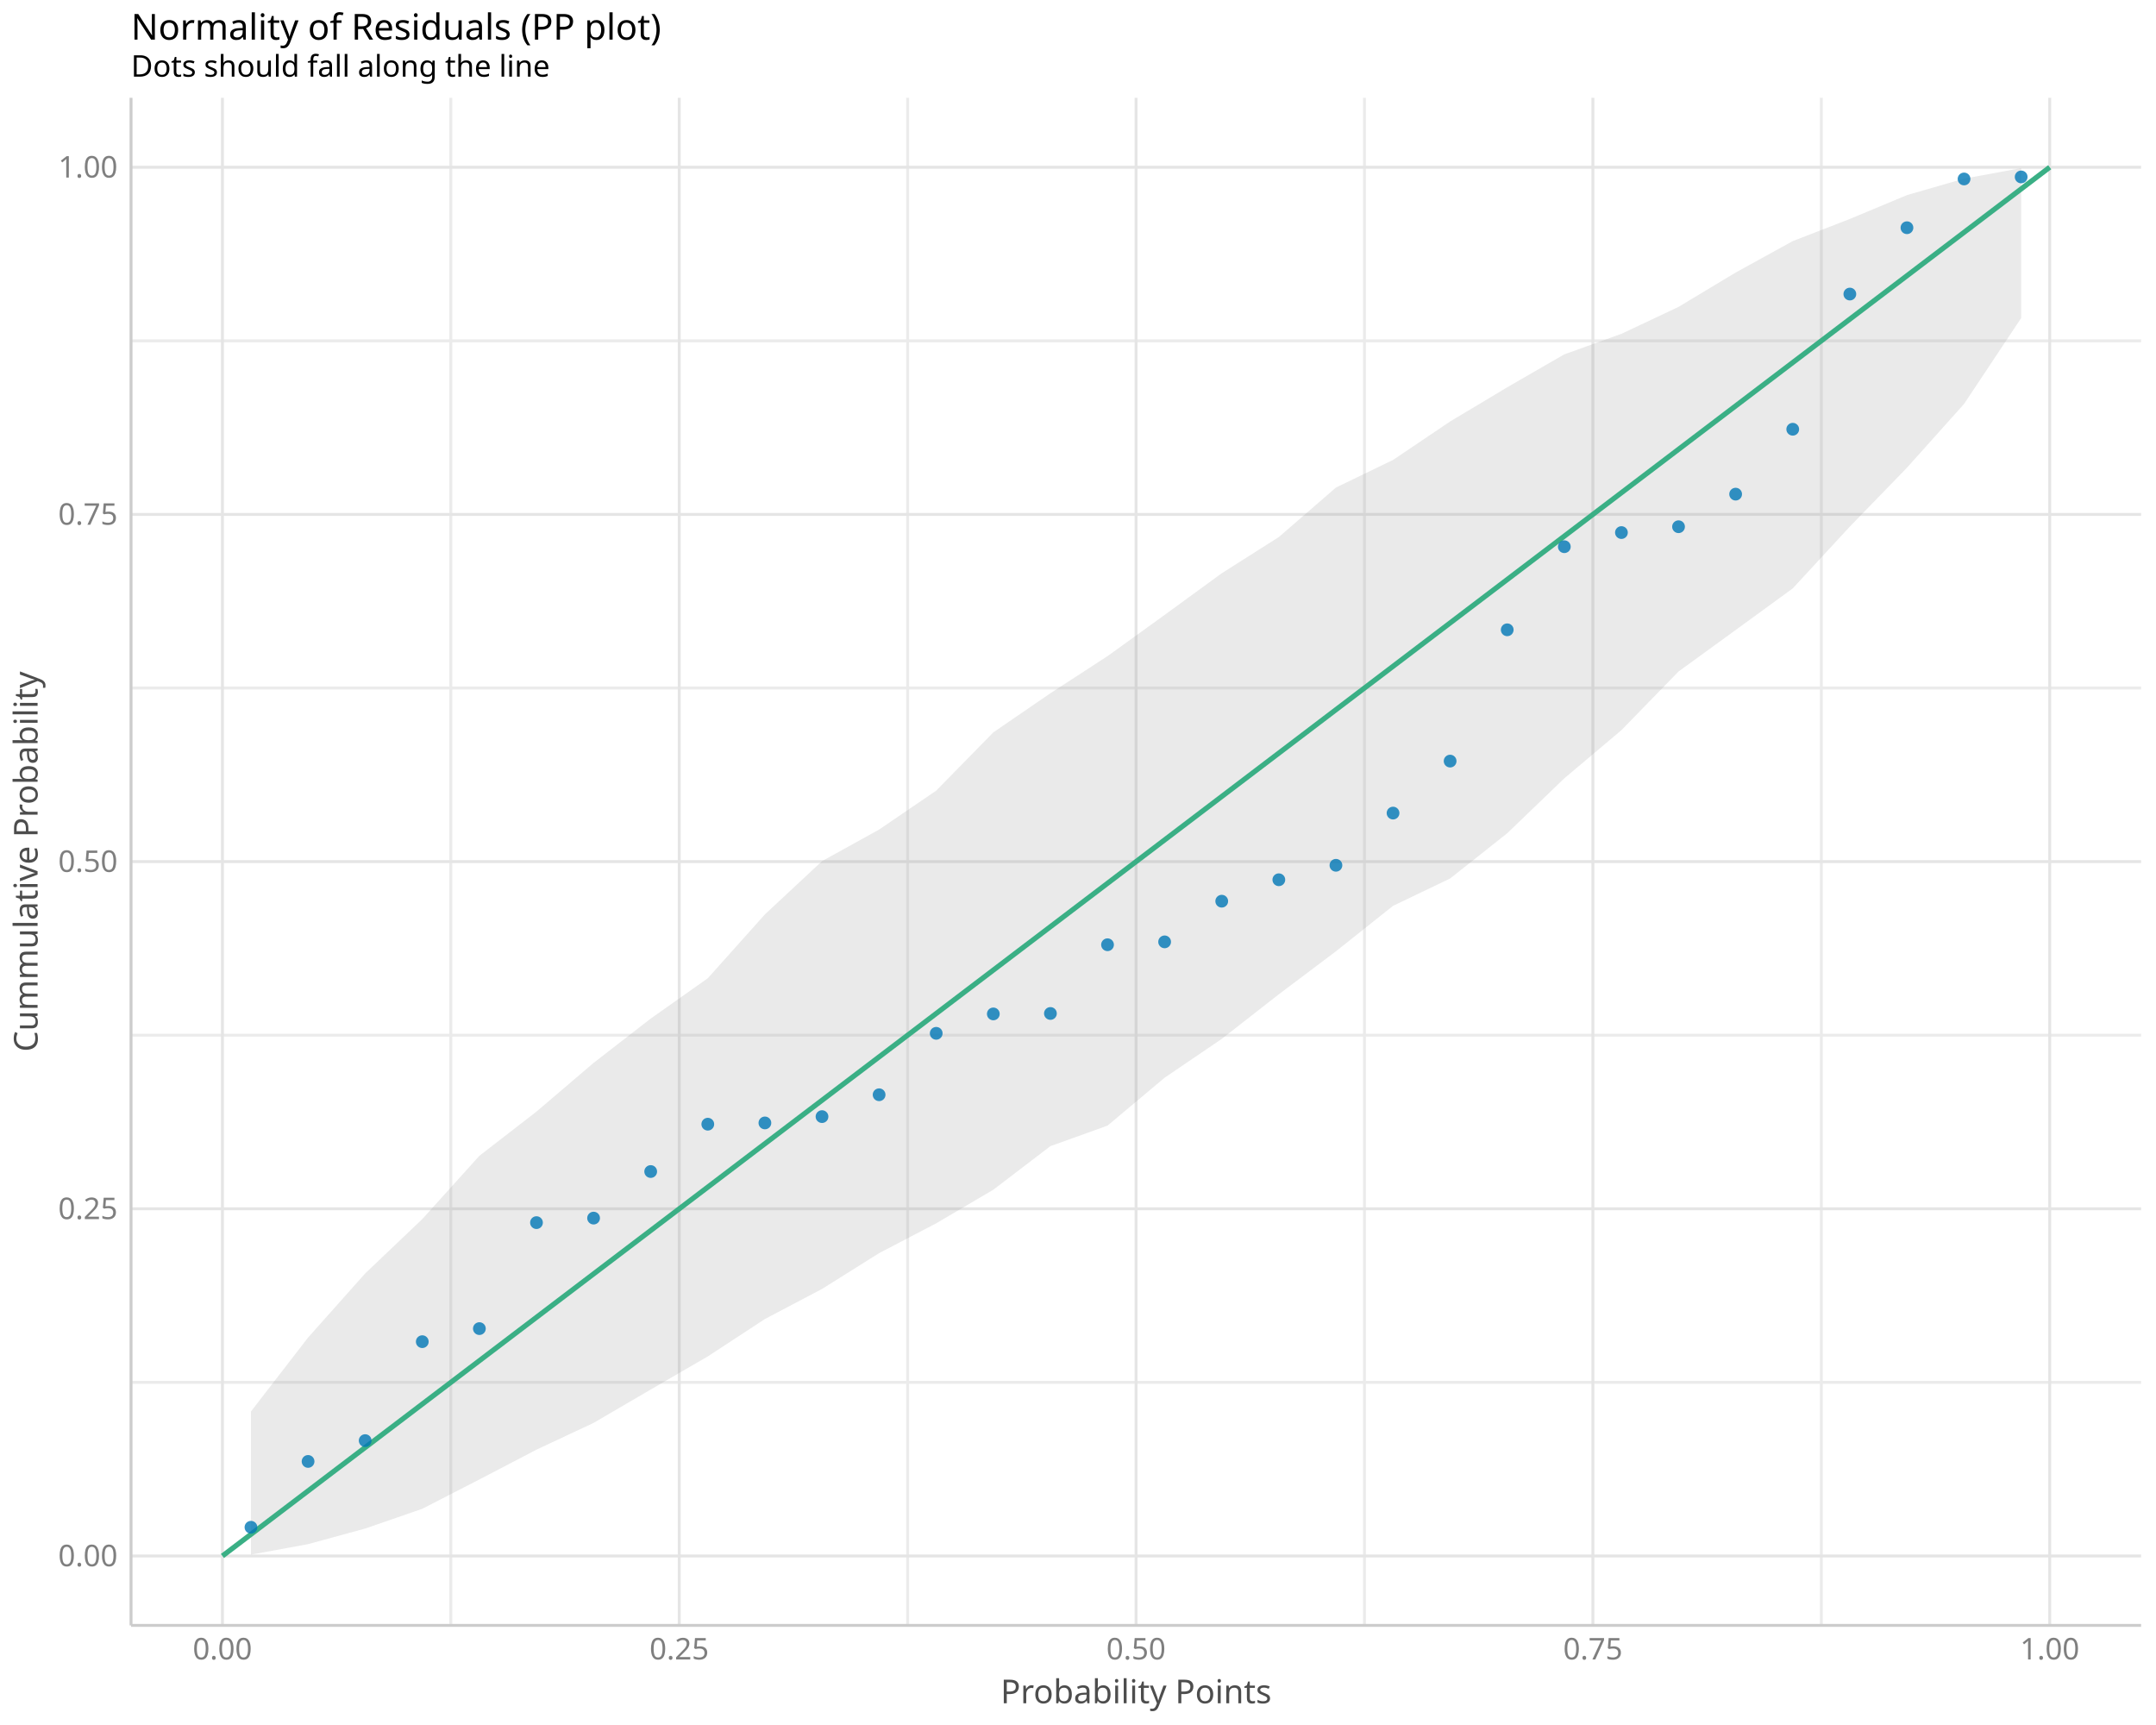
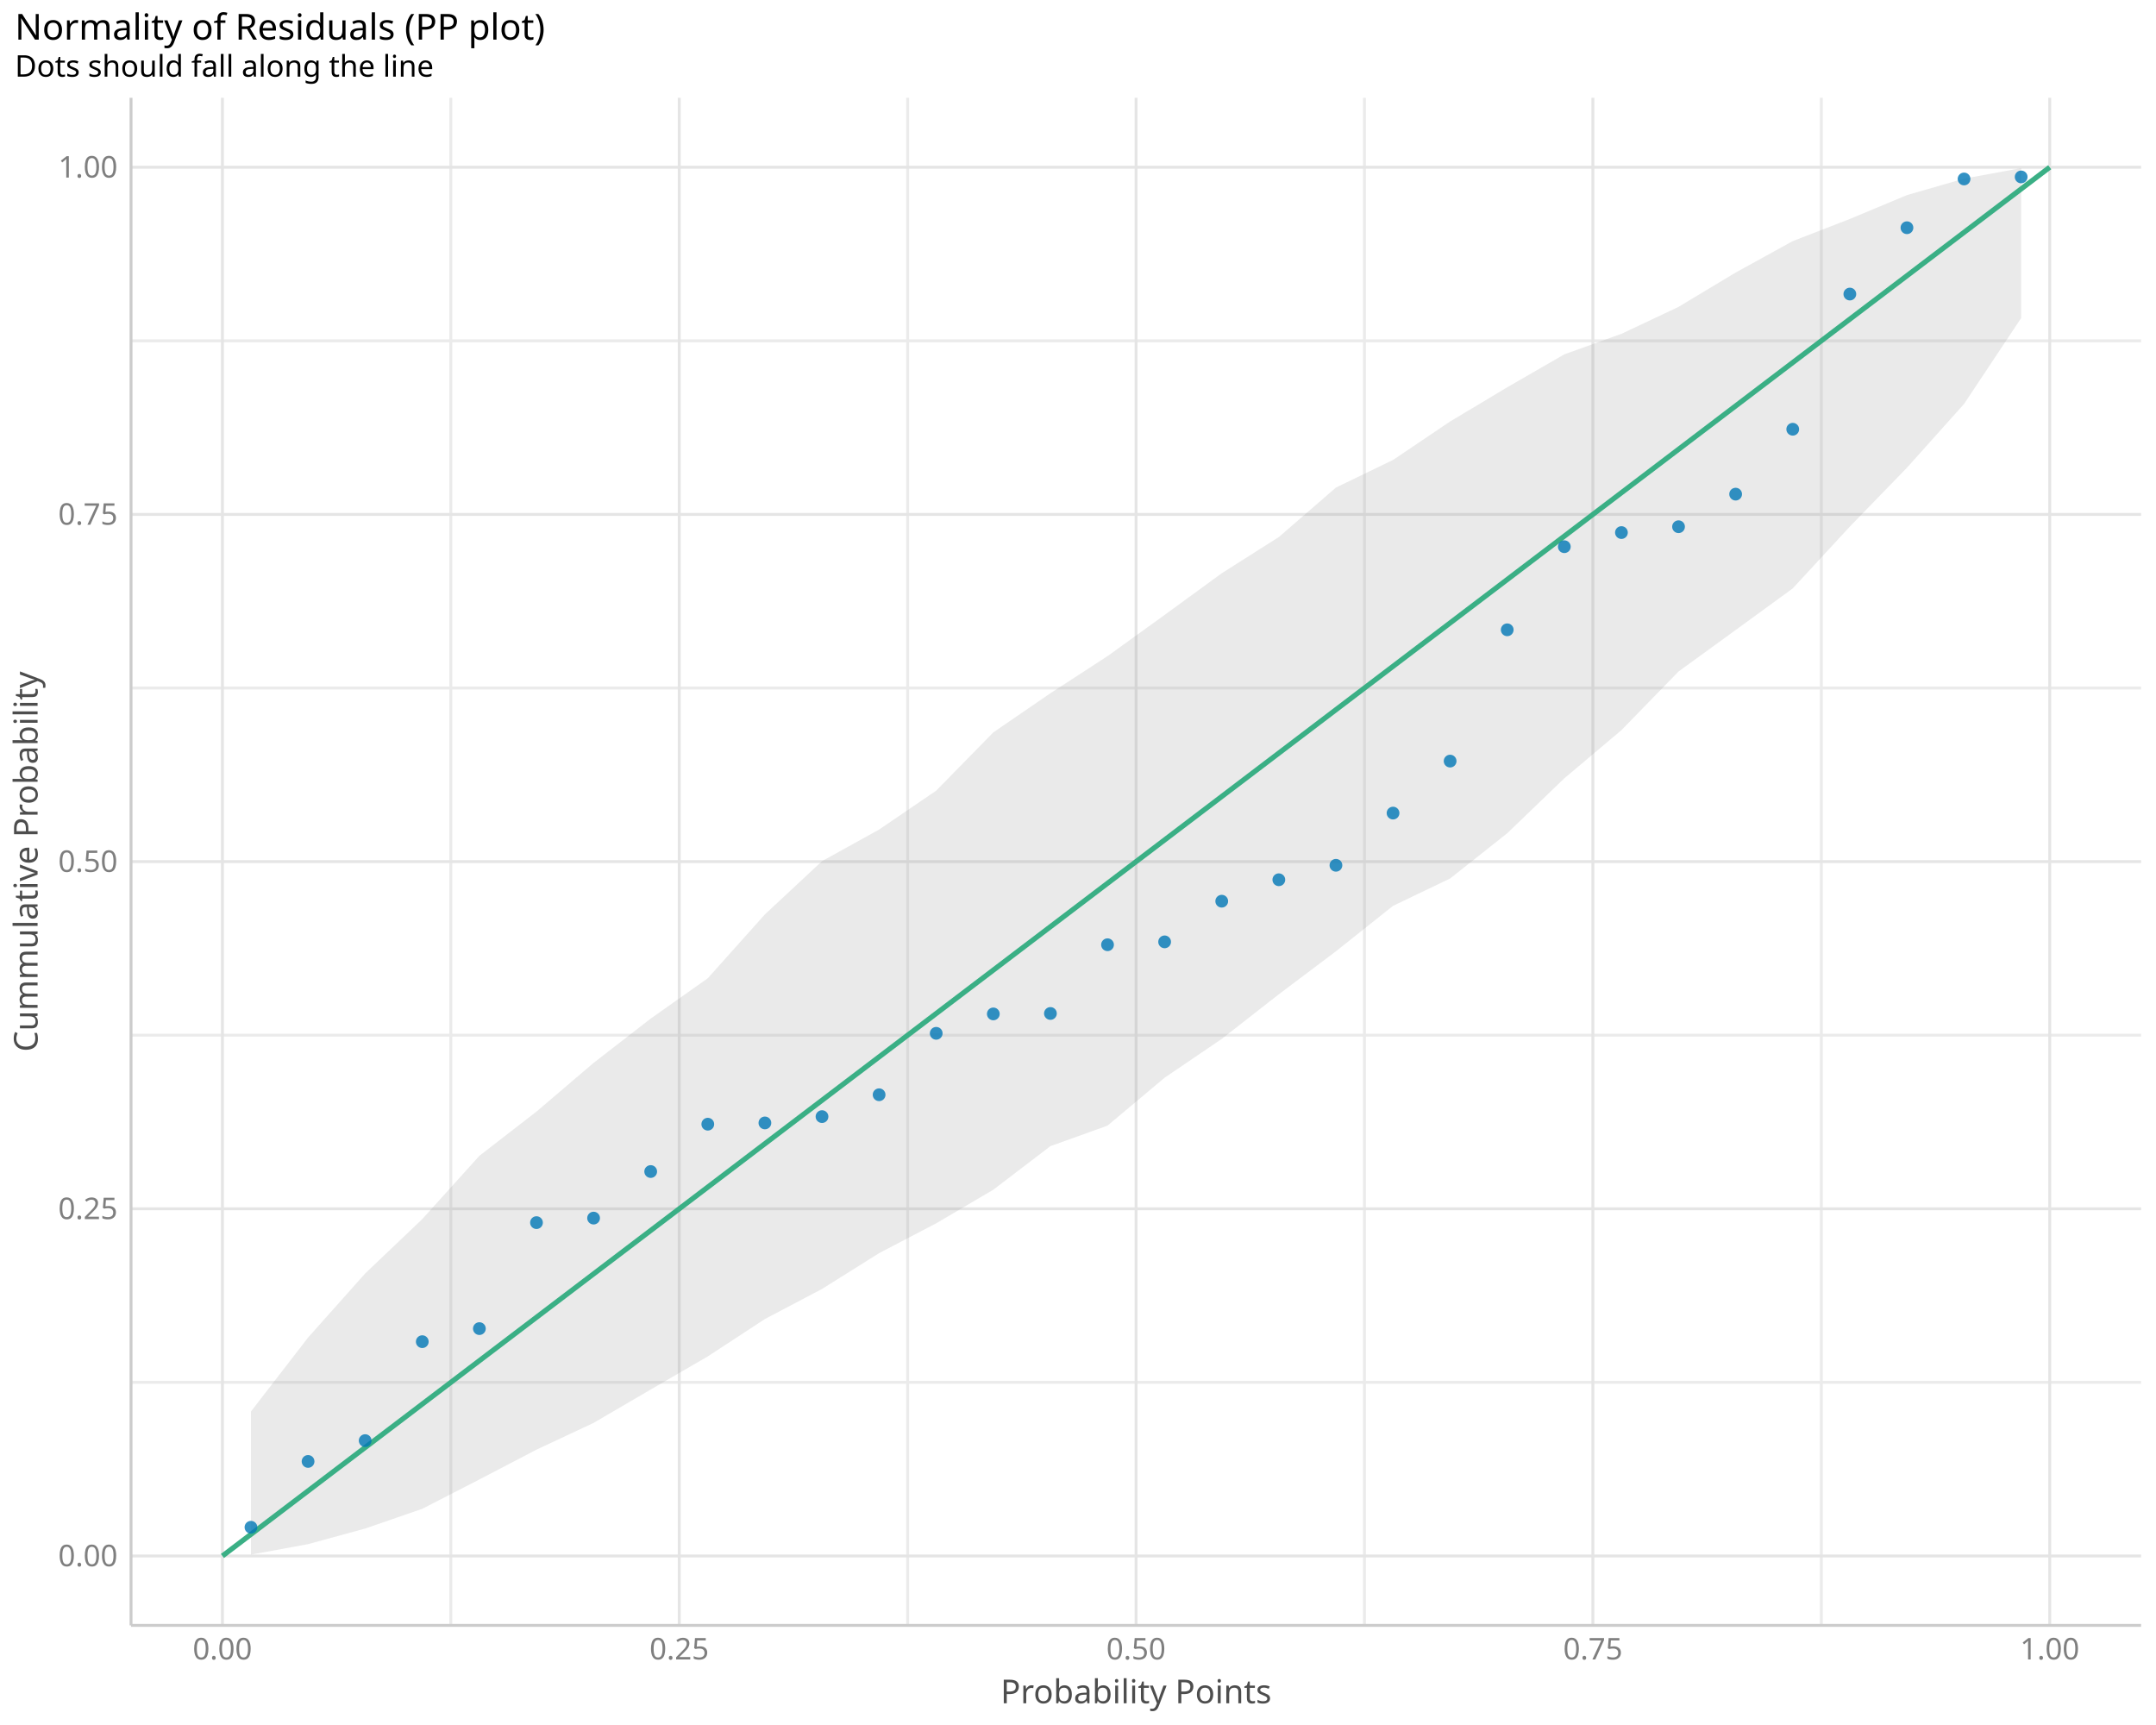
<svg xmlns="http://www.w3.org/2000/svg" class="svglite" data-engine-version="2.0" width="720.00pt" height="576.00pt" viewBox="0 0 720.00 576.00">
  <defs>
    <style type="text/css">
    .svglite line, .svglite polyline, .svglite polygon, .svglite path, .svglite rect, .svglite circle {
      fill: none;
      stroke: #000000;
      stroke-linecap: round;
      stroke-linejoin: round;
      stroke-miterlimit: 10.00;
    }
  </style>
  </defs>
  <rect width="100%" height="100%" style="stroke: none; fill: #FFFFFF;" />
  <defs>
    <clipPath id="cpMC4wMHw3MjAuMDB8MC4wMHw1NzYuMDA=">
      <rect x="0.00" y="0.00" width="720.00" height="576.00" />
    </clipPath>
  </defs>
  <g clip-path="url(#cpMC4wMHw3MjAuMDB8MC4wMHw1NzYuMDA=)">
    <rect x="0.00" y="0.00" width="720.00" height="576.00" style="stroke-width: 0.97; stroke: #FFFFFF; fill: #FFFFFF;" />
  </g>
  <defs>
    <clipPath id="cpNDMuNzZ8NzE1LjAyfDMyLjY2fDU0Mi43NA==">
      <rect x="43.76" y="32.66" width="671.26" height="510.08" />
    </clipPath>
  </defs>
  <g clip-path="url(#cpNDMuNzZ8NzE1LjAyfDMyLjY2fDU0Mi43NA==)">
    <rect x="43.76" y="32.66" width="671.26" height="510.08" style="stroke-width: 0.97; stroke: none; fill: #FFFFFF;" />
    <polyline points="43.76,461.59 715.02,461.59 " style="stroke-width: 0.97; stroke: #EBEBEB; stroke-linecap: butt;" />
    <polyline points="43.76,345.66 715.02,345.66 " style="stroke-width: 0.97; stroke: #EBEBEB; stroke-linecap: butt;" />
    <polyline points="43.76,229.74 715.02,229.74 " style="stroke-width: 0.97; stroke: #EBEBEB; stroke-linecap: butt;" />
    <polyline points="43.76,113.81 715.02,113.81 " style="stroke-width: 0.97; stroke: #EBEBEB; stroke-linecap: butt;" />
    <polyline points="150.55,542.74 150.55,32.66 " style="stroke-width: 0.97; stroke: #EBEBEB; stroke-linecap: butt;" />
    <polyline points="303.11,542.74 303.11,32.66 " style="stroke-width: 0.97; stroke: #EBEBEB; stroke-linecap: butt;" />
    <polyline points="455.67,542.74 455.67,32.66 " style="stroke-width: 0.97; stroke: #EBEBEB; stroke-linecap: butt;" />
    <polyline points="608.23,542.74 608.23,32.66 " style="stroke-width: 0.97; stroke: #EBEBEB; stroke-linecap: butt;" />
    <polyline points="43.76,519.56 715.02,519.56 " style="stroke-width: 0.97; stroke: #E5E5E5; stroke-linecap: butt;" />
    <polyline points="43.76,403.63 715.02,403.63 " style="stroke-width: 0.97; stroke: #E5E5E5; stroke-linecap: butt;" />
    <polyline points="43.76,287.70 715.02,287.70 " style="stroke-width: 0.97; stroke: #E5E5E5; stroke-linecap: butt;" />
    <polyline points="43.76,171.77 715.02,171.77 " style="stroke-width: 0.97; stroke: #E5E5E5; stroke-linecap: butt;" />
    <polyline points="43.76,55.84 715.02,55.84 " style="stroke-width: 0.97; stroke: #E5E5E5; stroke-linecap: butt;" />
    <polyline points="74.28,542.74 74.28,32.66 " style="stroke-width: 0.97; stroke: #E5E5E5; stroke-linecap: butt;" />
    <polyline points="226.83,542.74 226.83,32.66 " style="stroke-width: 0.97; stroke: #E5E5E5; stroke-linecap: butt;" />
    <polyline points="379.39,542.74 379.39,32.66 " style="stroke-width: 0.97; stroke: #E5E5E5; stroke-linecap: butt;" />
    <polyline points="531.95,542.74 531.95,32.66 " style="stroke-width: 0.97; stroke: #E5E5E5; stroke-linecap: butt;" />
    <polyline points="684.51,542.74 684.51,32.66 " style="stroke-width: 0.97; stroke: #E5E5E5; stroke-linecap: butt;" />
    <polygon points="83.81,471.31 102.88,446.63 121.95,425.22 141.02,407.07 160.09,385.94 179.16,371.17 198.23,354.92 217.30,340.12 236.37,326.65 255.44,305.33 274.51,287.55 293.58,277.00 312.65,264.00 331.72,244.55 350.79,231.48 369.86,219.09 388.93,205.33 408.00,191.42 427.07,179.32 446.14,162.80 465.21,153.58 484.27,140.74 503.34,129.32 522.41,118.32 541.48,111.47 560.55,102.47 579.62,91.01 598.69,80.51 617.76,73.11 636.83,65.15 655.90,59.65 674.97,56.14 674.97,106.20 655.90,134.88 636.83,156.18 617.76,175.83 598.69,196.48 579.62,210.37 560.55,224.22 541.48,243.81 522.41,259.89 503.34,278.23 484.27,293.34 465.21,302.47 446.14,317.65 427.07,332.00 408.00,346.90 388.93,359.86 369.86,375.86 350.79,382.71 331.72,397.26 312.65,408.48 293.58,418.44 274.51,430.40 255.44,440.44 236.37,452.92 217.30,463.98 198.23,475.12 179.16,484.06 160.09,494.01 141.02,503.81 121.95,510.40 102.88,515.61 83.81,519.11 " style="stroke-width: 0.00; stroke: none; fill: #999999; fill-opacity: 0.20;" />
    <polyline points="83.81,471.31 102.88,446.63 121.95,425.22 141.02,407.07 160.09,385.94 179.16,371.17 198.23,354.92 217.30,340.12 236.37,326.65 255.44,305.33 274.51,287.55 293.58,277.00 312.65,264.00 331.72,244.55 350.79,231.48 369.86,219.09 388.93,205.33 408.00,191.42 427.07,179.32 446.14,162.80 465.21,153.58 484.27,140.74 503.34,129.32 522.41,118.32 541.48,111.47 560.55,102.47 579.62,91.01 598.69,80.51 617.76,73.11 636.83,65.15 655.90,59.65 674.97,56.14 " style="stroke-width: 1.07; stroke: none;" />
    <polyline points="674.97,106.20 655.90,134.88 636.83,156.18 617.76,175.83 598.69,196.48 579.62,210.37 560.55,224.22 541.48,243.81 522.41,259.89 503.34,278.23 484.27,293.34 465.21,302.47 446.14,317.65 427.07,332.00 408.00,346.90 388.93,359.86 369.86,375.86 350.79,382.71 331.72,397.26 312.65,408.48 293.58,418.44 274.51,430.40 255.44,440.44 236.37,452.92 217.30,463.98 198.23,475.12 179.16,484.06 160.09,494.01 141.02,503.81 121.95,510.40 102.88,515.61 83.81,519.11 " style="stroke-width: 1.07; stroke: none;" />
    <polyline points="74.28,519.56 684.51,55.84 " style="stroke-width: 1.71; stroke: #3AAF85; stroke-linecap: butt;" />
    <circle cx="83.81" cy="509.97" r="2.13" style="stroke-width: 0.00; stroke: none; fill: #0077B5; fill-opacity: 0.80;" />
    <circle cx="102.88" cy="487.99" r="2.13" style="stroke-width: 0.00; stroke: none; fill: #0077B5; fill-opacity: 0.80;" />
    <circle cx="121.95" cy="481.04" r="2.13" style="stroke-width: 0.00; stroke: none; fill: #0077B5; fill-opacity: 0.80;" />
    <circle cx="141.02" cy="448.00" r="2.13" style="stroke-width: 0.00; stroke: none; fill: #0077B5; fill-opacity: 0.80;" />
    <circle cx="160.09" cy="443.64" r="2.13" style="stroke-width: 0.00; stroke: none; fill: #0077B5; fill-opacity: 0.80;" />
    <circle cx="179.16" cy="408.25" r="2.13" style="stroke-width: 0.00; stroke: none; fill: #0077B5; fill-opacity: 0.80;" />
    <circle cx="198.23" cy="406.74" r="2.13" style="stroke-width: 0.00; stroke: none; fill: #0077B5; fill-opacity: 0.80;" />
    <circle cx="217.30" cy="391.19" r="2.13" style="stroke-width: 0.00; stroke: none; fill: #0077B5; fill-opacity: 0.80;" />
    <circle cx="236.37" cy="375.38" r="2.13" style="stroke-width: 0.00; stroke: none; fill: #0077B5; fill-opacity: 0.80;" />
    <circle cx="255.44" cy="374.96" r="2.13" style="stroke-width: 0.00; stroke: none; fill: #0077B5; fill-opacity: 0.80;" />
    <circle cx="274.51" cy="372.85" r="2.13" style="stroke-width: 0.00; stroke: none; fill: #0077B5; fill-opacity: 0.80;" />
    <circle cx="293.58" cy="365.55" r="2.13" style="stroke-width: 0.00; stroke: none; fill: #0077B5; fill-opacity: 0.80;" />
    <circle cx="312.65" cy="345.04" r="2.13" style="stroke-width: 0.00; stroke: none; fill: #0077B5; fill-opacity: 0.80;" />
    <circle cx="331.72" cy="338.56" r="2.13" style="stroke-width: 0.00; stroke: none; fill: #0077B5; fill-opacity: 0.80;" />
    <circle cx="350.79" cy="338.41" r="2.13" style="stroke-width: 0.00; stroke: none; fill: #0077B5; fill-opacity: 0.80;" />
    <circle cx="369.86" cy="315.46" r="2.13" style="stroke-width: 0.00; stroke: none; fill: #0077B5; fill-opacity: 0.80;" />
    <circle cx="388.93" cy="314.50" r="2.13" style="stroke-width: 0.00; stroke: none; fill: #0077B5; fill-opacity: 0.80;" />
    <circle cx="408.00" cy="300.92" r="2.13" style="stroke-width: 0.00; stroke: none; fill: #0077B5; fill-opacity: 0.80;" />
    <circle cx="427.07" cy="293.76" r="2.13" style="stroke-width: 0.00; stroke: none; fill: #0077B5; fill-opacity: 0.80;" />
    <circle cx="446.14" cy="288.93" r="2.13" style="stroke-width: 0.00; stroke: none; fill: #0077B5; fill-opacity: 0.80;" />
    <circle cx="465.21" cy="271.50" r="2.13" style="stroke-width: 0.00; stroke: none; fill: #0077B5; fill-opacity: 0.80;" />
    <circle cx="484.27" cy="254.14" r="2.13" style="stroke-width: 0.00; stroke: none; fill: #0077B5; fill-opacity: 0.80;" />
    <circle cx="503.34" cy="210.30" r="2.13" style="stroke-width: 0.00; stroke: none; fill: #0077B5; fill-opacity: 0.80;" />
    <circle cx="522.41" cy="182.55" r="2.13" style="stroke-width: 0.00; stroke: none; fill: #0077B5; fill-opacity: 0.80;" />
    <circle cx="541.48" cy="177.83" r="2.13" style="stroke-width: 0.00; stroke: none; fill: #0077B5; fill-opacity: 0.80;" />
    <circle cx="560.55" cy="175.88" r="2.13" style="stroke-width: 0.00; stroke: none; fill: #0077B5; fill-opacity: 0.80;" />
    <circle cx="579.62" cy="165.00" r="2.13" style="stroke-width: 0.00; stroke: none; fill: #0077B5; fill-opacity: 0.80;" />
    <circle cx="598.69" cy="143.33" r="2.13" style="stroke-width: 0.00; stroke: none; fill: #0077B5; fill-opacity: 0.80;" />
    <circle cx="617.76" cy="98.19" r="2.13" style="stroke-width: 0.00; stroke: none; fill: #0077B5; fill-opacity: 0.80;" />
    <circle cx="636.83" cy="76.04" r="2.13" style="stroke-width: 0.00; stroke: none; fill: #0077B5; fill-opacity: 0.80;" />
    <circle cx="655.90" cy="59.76" r="2.13" style="stroke-width: 0.00; stroke: none; fill: #0077B5; fill-opacity: 0.80;" />
    <circle cx="674.97" cy="59.08" r="2.13" style="stroke-width: 0.00; stroke: none; fill: #0077B5; fill-opacity: 0.80;" />
  </g>
  <g clip-path="url(#cpMC4wMHw3MjAuMDB8MC4wMHw1NzYuMDA=)">
    <polyline points="43.76,542.74 43.76,32.66 " style="stroke-width: 0.97; stroke: #CCCCCC; stroke-linecap: butt;" />
    <text x="39.28" y="523.00" text-anchor="end" style="font-size: 10.00px; fill: #7F7F7F; font-family: sans;" textLength="19.46px" lengthAdjust="spacingAndGlyphs">0.00</text>
    <text x="39.28" y="407.07" text-anchor="end" style="font-size: 10.00px; fill: #7F7F7F; font-family: sans;" textLength="19.46px" lengthAdjust="spacingAndGlyphs">0.25</text>
    <text x="39.28" y="291.14" text-anchor="end" style="font-size: 10.00px; fill: #7F7F7F; font-family: sans;" textLength="19.46px" lengthAdjust="spacingAndGlyphs">0.50</text>
    <text x="39.28" y="175.21" text-anchor="end" style="font-size: 10.00px; fill: #7F7F7F; font-family: sans;" textLength="19.46px" lengthAdjust="spacingAndGlyphs">0.75</text>
    <text x="39.28" y="59.29" text-anchor="end" style="font-size: 10.00px; fill: #7F7F7F; font-family: sans;" textLength="19.46px" lengthAdjust="spacingAndGlyphs">1.00</text>
    <polyline points="43.76,542.74 715.02,542.74 " style="stroke-width: 0.97; stroke: #CCCCCC; stroke-linecap: butt;" />
    <text x="74.28" y="554.11" text-anchor="middle" style="font-size: 10.00px; fill: #7F7F7F; font-family: sans;" textLength="19.46px" lengthAdjust="spacingAndGlyphs">0.00</text>
    <text x="226.83" y="554.11" text-anchor="middle" style="font-size: 10.00px; fill: #7F7F7F; font-family: sans;" textLength="19.46px" lengthAdjust="spacingAndGlyphs">0.25</text>
    <text x="379.39" y="554.11" text-anchor="middle" style="font-size: 10.00px; fill: #7F7F7F; font-family: sans;" textLength="19.46px" lengthAdjust="spacingAndGlyphs">0.50</text>
    <text x="531.95" y="554.11" text-anchor="middle" style="font-size: 10.00px; fill: #7F7F7F; font-family: sans;" textLength="19.46px" lengthAdjust="spacingAndGlyphs">0.75</text>
    <text x="684.51" y="554.11" text-anchor="middle" style="font-size: 10.00px; fill: #7F7F7F; font-family: sans;" textLength="19.46px" lengthAdjust="spacingAndGlyphs">1.00</text>
    <text x="379.39" y="568.74" text-anchor="middle" style="font-size: 11.00px; fill: #4D4D4D; font-family: sans;" textLength="84.99px" lengthAdjust="spacingAndGlyphs">Probability Points</text>
    <text transform="translate(12.55,287.70) rotate(-90)" text-anchor="middle" style="font-size: 11.00px; fill: #4D4D4D; font-family: sans;" textLength="118.62px" lengthAdjust="spacingAndGlyphs">Cummulative Probability</text>
-     <text x="43.76" y="25.60" style="font-size: 10.00px; font-family: sans;" textLength="130.64px" lengthAdjust="spacingAndGlyphs">Dots should fall along the line</text>
-     <text x="43.76" y="13.24" style="font-size: 12.00px; font-family: sans;" textLength="170.08px" lengthAdjust="spacingAndGlyphs">Normality of Residuals (PP plot)</text>
+     <text x="4.98" y="25.60" style="font-size: 10.00px; font-family: sans;" textLength="130.64px" lengthAdjust="spacingAndGlyphs">Dots should fall along the line</text>
+     <text x="4.98" y="13.24" style="font-size: 12.00px; font-family: sans;" textLength="170.08px" lengthAdjust="spacingAndGlyphs">Normality of Residuals (PP plot)</text>
  </g>
</svg>
